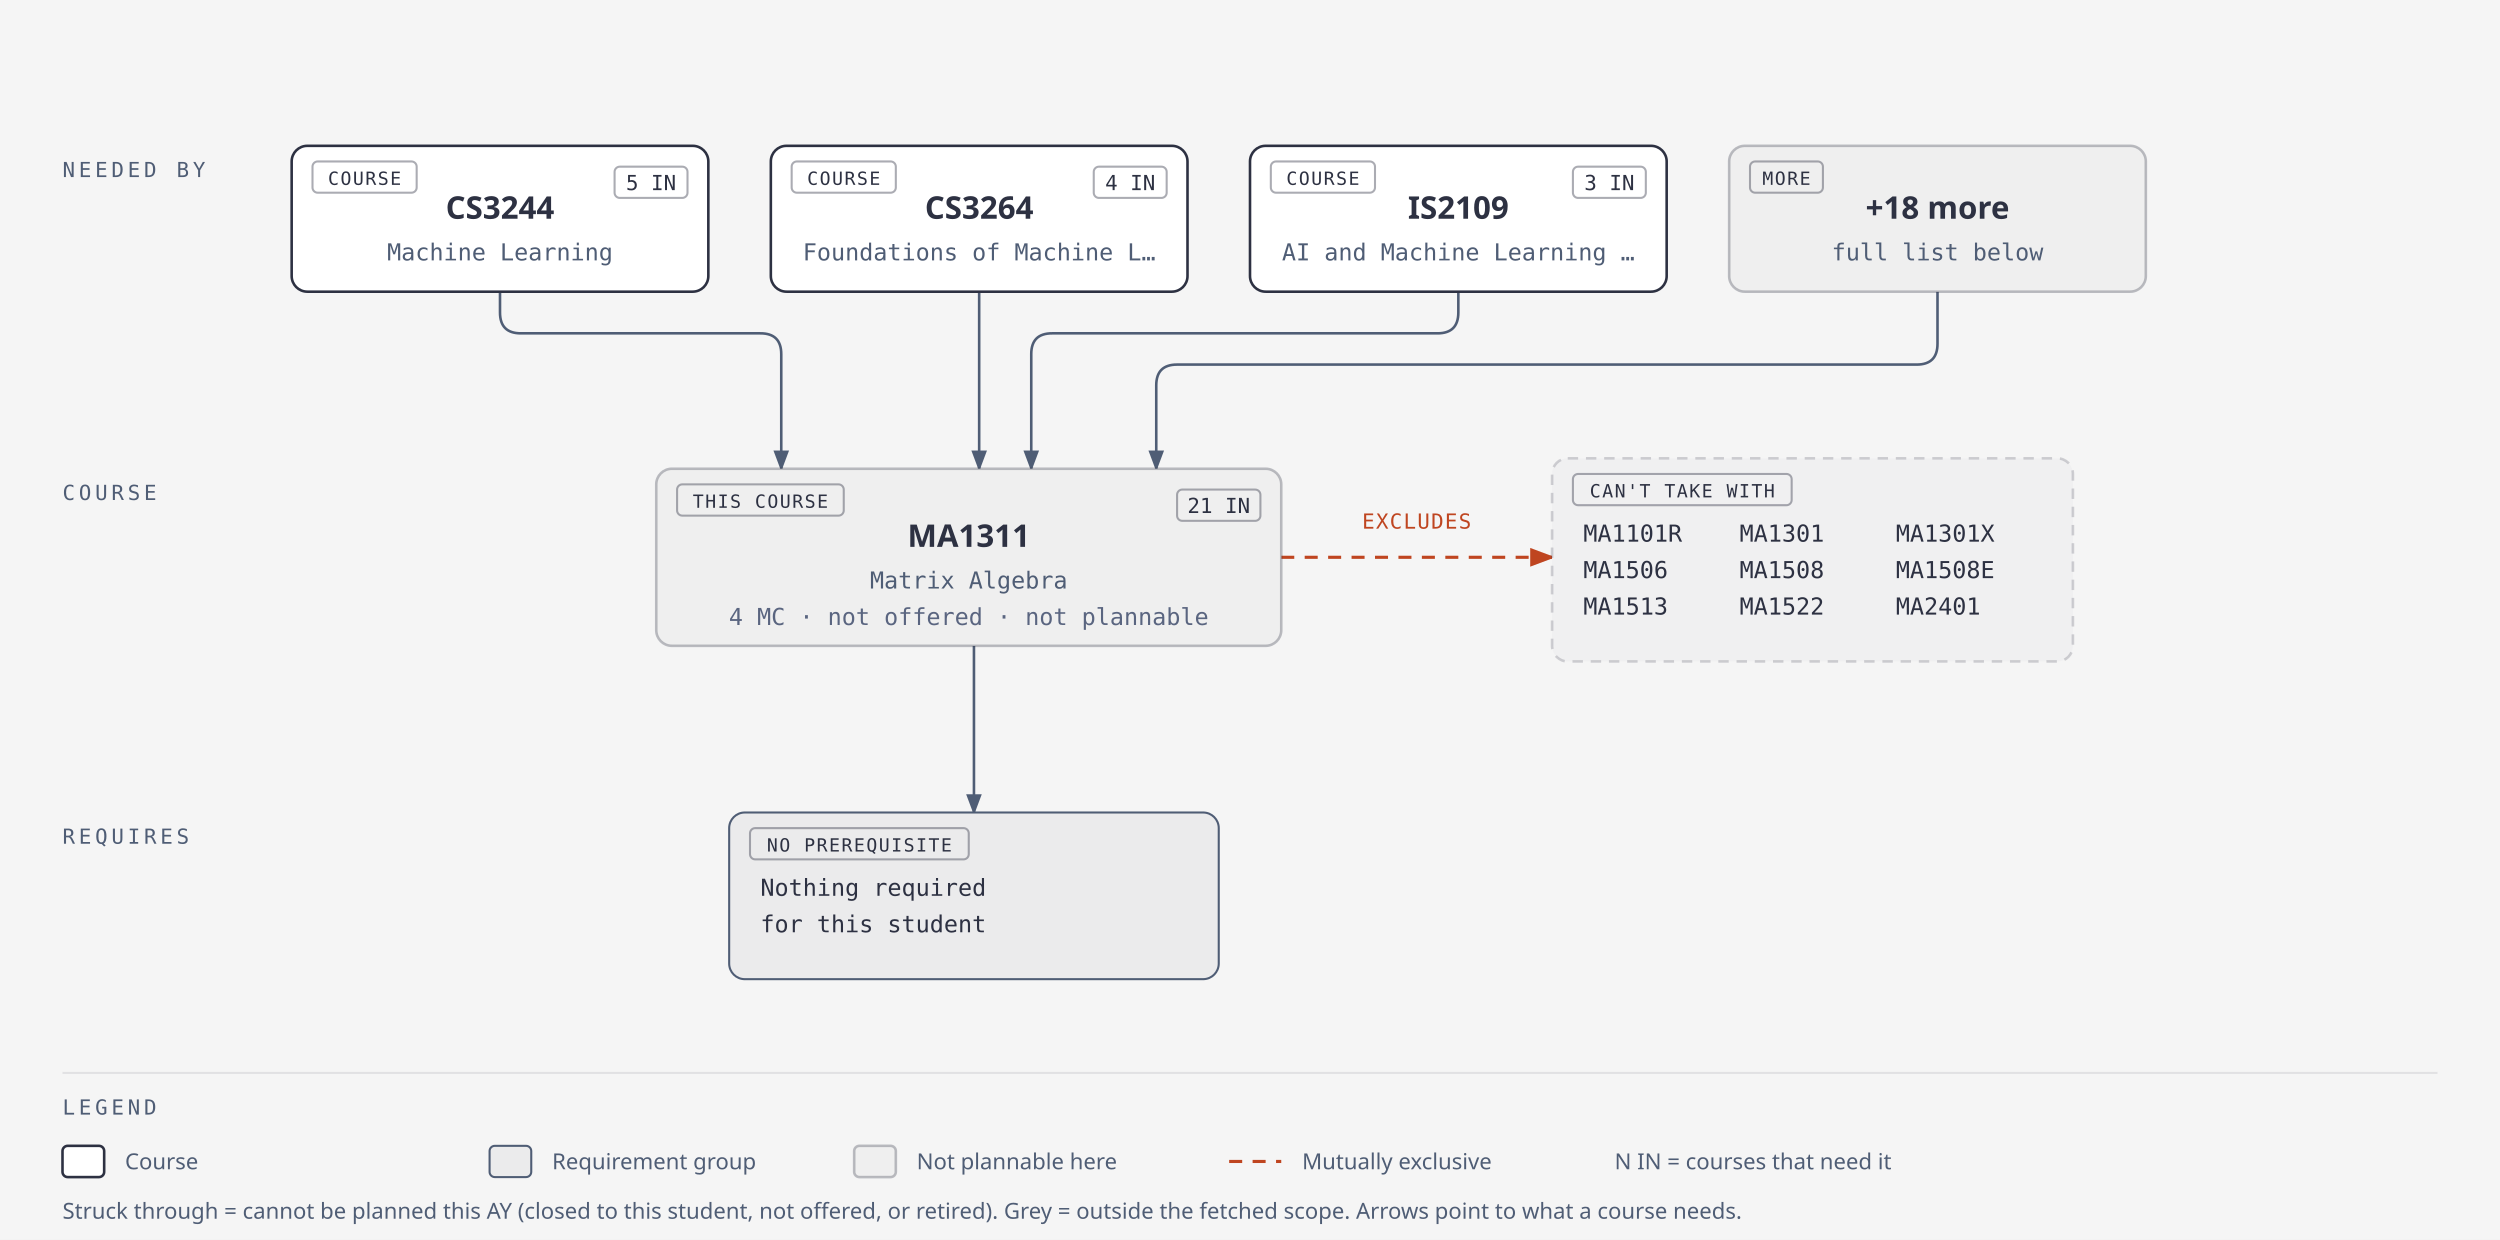
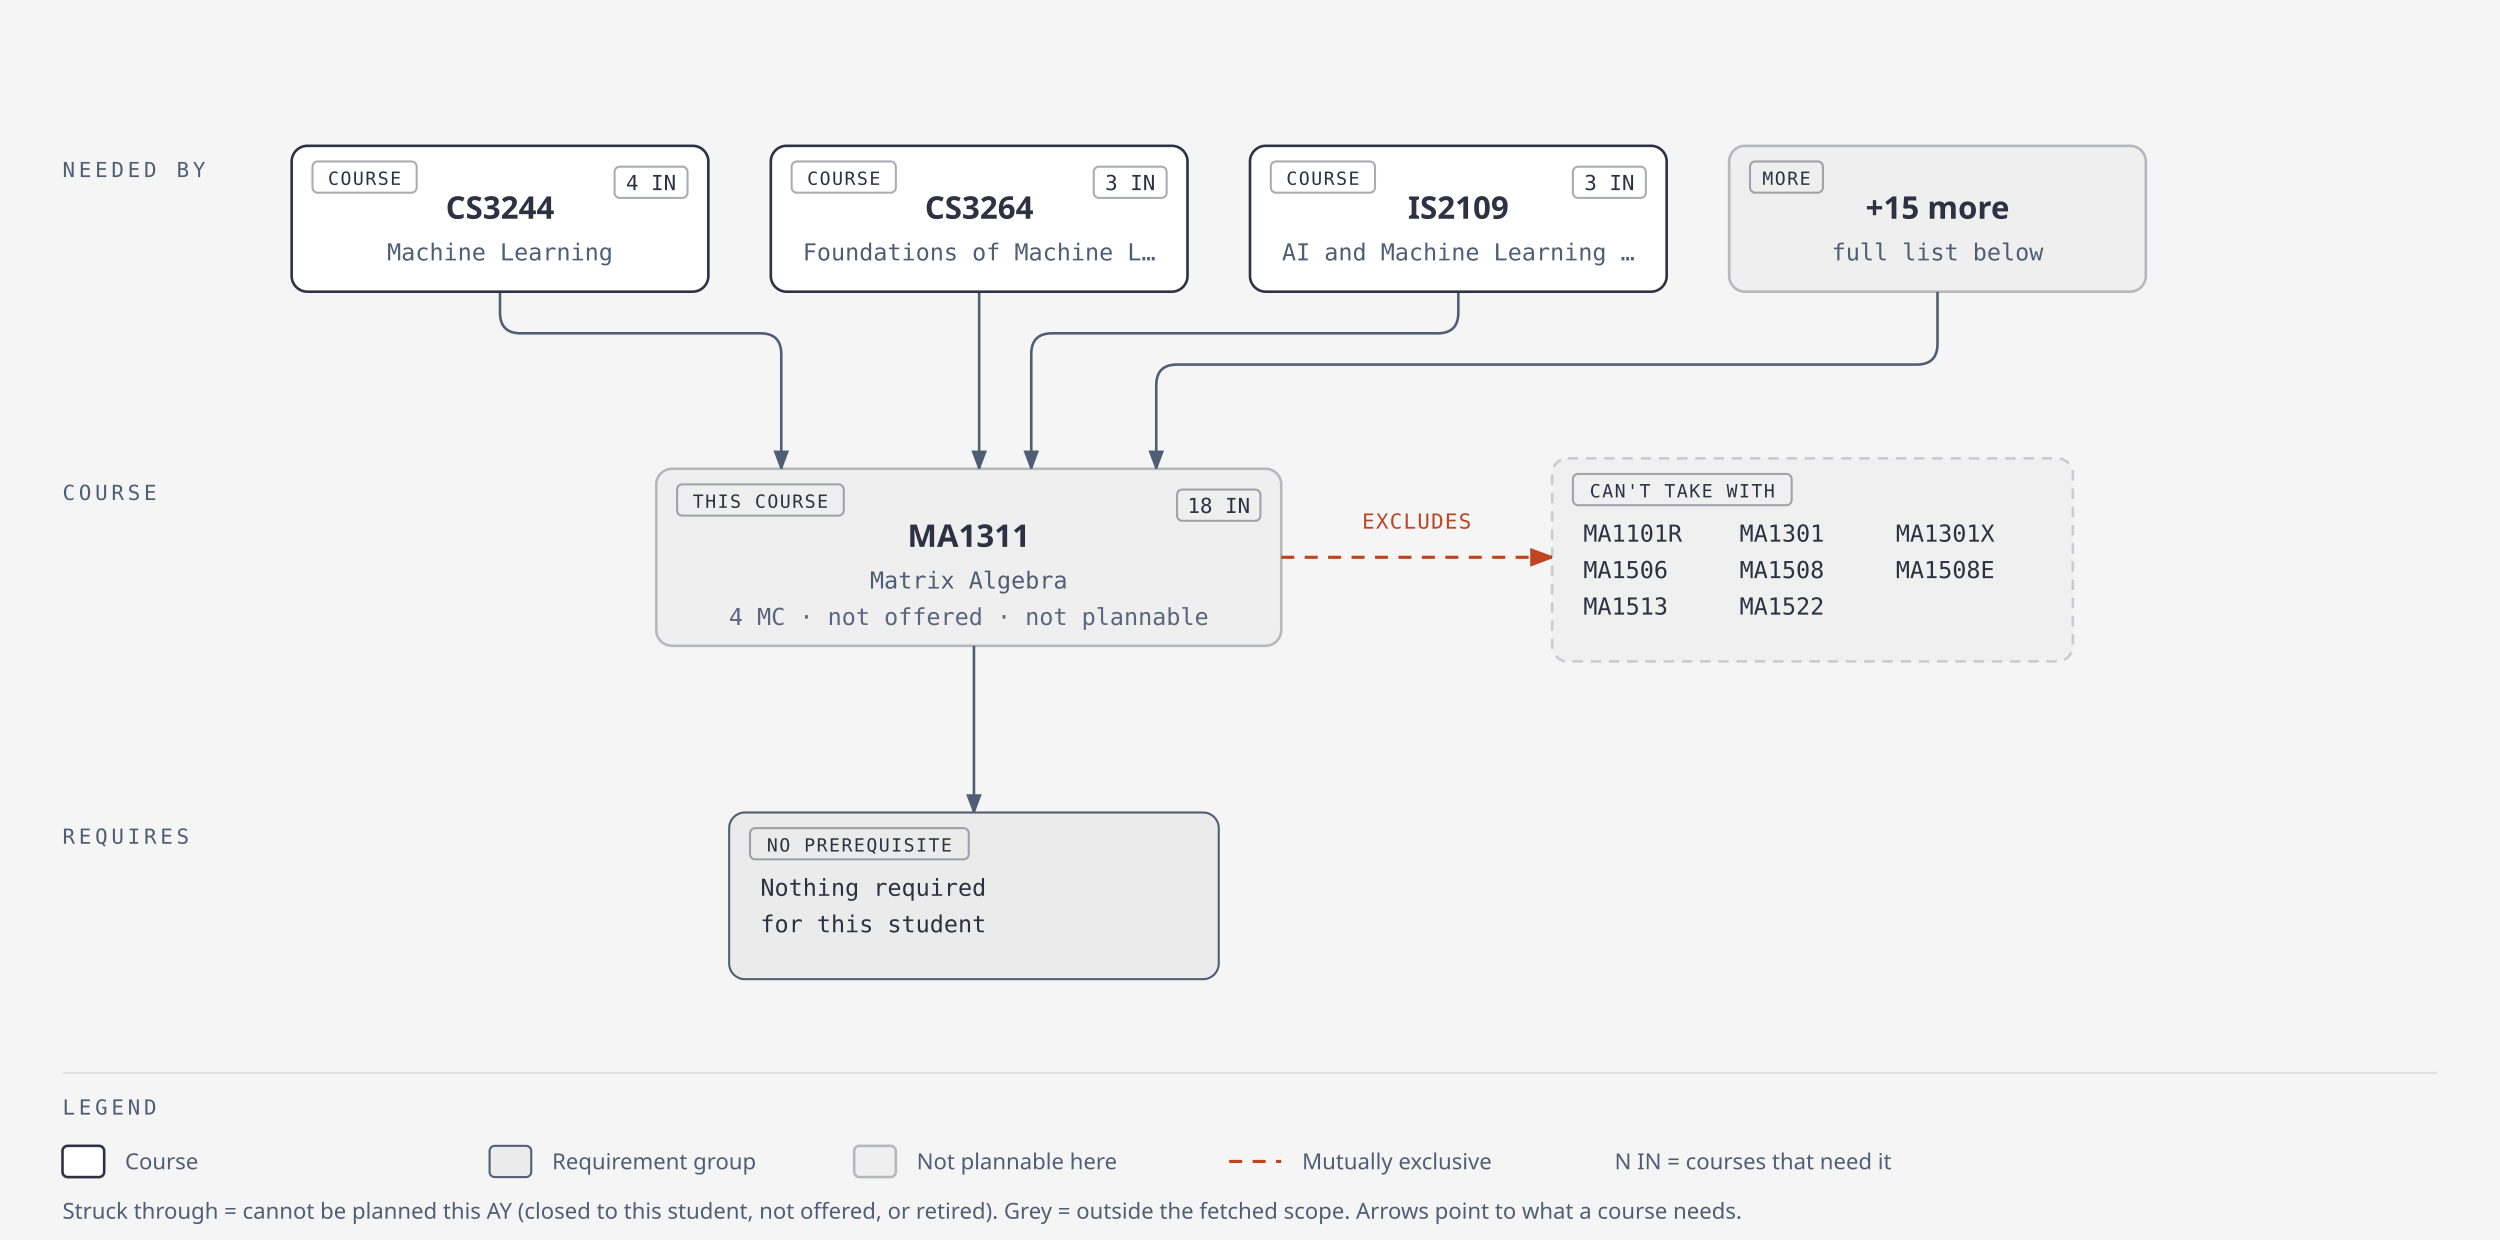
<svg xmlns="http://www.w3.org/2000/svg" width="960" height="476" viewBox="0 0 960 476" role="img" aria-labelledby="ma1311-title ma1311-desc">
  <defs>
    <marker id="arrow" markerWidth="8" markerHeight="6" refX="7" refY="3" orient="auto">
      <polygon points="0 0, 8 3, 0 6" fill="#4f5d75" />
    </marker>
    <marker id="arrow-accent" markerWidth="8" markerHeight="6" refX="7" refY="3" orient="auto">
      <polygon points="0 0, 8 3, 0 6" fill="#bf4520" />
    </marker>
  </defs>
  <rect width="100%" height="100%" fill="#f5f5f5" />
  <text x="24" y="68" fill="#4f5d75" font-size="8" font-family="'Geist Mono', ui-monospace, monospace" letter-spacing="0.18em">NEEDED BY</text>
  <text x="24" y="192" fill="#4f5d75" font-size="8" font-family="'Geist Mono', ui-monospace, monospace" letter-spacing="0.18em">COURSE</text>
  <text x="24" y="324" fill="#4f5d75" font-size="8" font-family="'Geist Mono', ui-monospace, monospace" letter-spacing="0.18em">REQUIRES</text>
  <path d="M 192,112 V 120 Q 192,128 200,128 H 292 Q 300,128 300,136 V 180" fill="none" stroke="#4f5d75" stroke-width="1" marker-end="url(#arrow)" />
  <path d="M 376,112 V 180" fill="none" stroke="#4f5d75" stroke-width="1" marker-end="url(#arrow)" />
  <path d="M 560,112 V 120 Q 560,128 552,128 H 404 Q 396,128 396,136 V 180" fill="none" stroke="#4f5d75" stroke-width="1" marker-end="url(#arrow)" />
  <path d="M 744,112 V 132 Q 744,140 736,140 H 452 Q 444,140 444,148 V 180" fill="none" stroke="#4f5d75" stroke-width="1" marker-end="url(#arrow)" />
  <path d="M 374,248 V 312" fill="none" stroke="#4f5d75" stroke-width="1" marker-end="url(#arrow)" />
  <line x1="492" y1="214" x2="596" y2="214" stroke="#bf4520" stroke-width="1.2" stroke-dasharray="5,4" marker-end="url(#arrow-accent)" />
  <rect x="518" y="194" width="52" height="12" rx="2" fill="#f5f5f5" />
  <text x="544" y="203" fill="#bf4520" font-size="8" font-family="'Geist Mono', ui-monospace, monospace" text-anchor="middle" letter-spacing="0.06em">EXCLUDES</text>
  <rect x="112" y="56" width="160" height="56" rx="6" fill="#f5f5f5" />
  <rect x="112" y="56" width="160" height="56" rx="6" fill="#ffffff" stroke="#2d3142" stroke-width="1" />
  <rect x="120" y="62" width="40" height="12" rx="2" fill="transparent" stroke="rgba(45,49,66,0.40)" stroke-width="0.8" />
  <text x="140" y="71" fill="#2d3142" font-size="7" font-family="'Geist Mono', ui-monospace, monospace" text-anchor="middle" letter-spacing="0.08em">COURSE</text>
  <rect x="236" y="64" width="28" height="12" rx="2" fill="transparent" stroke="rgba(45,49,66,0.40)" stroke-width="0.8" />
-   <text x="250" y="73" fill="#2d3142" font-size="8" font-family="'Geist Mono', ui-monospace, monospace" text-anchor="middle">5 IN</text>
+   <text x="250" y="73" fill="#2d3142" font-size="8" font-family="'Geist Mono', ui-monospace, monospace" text-anchor="middle">4 IN</text>
  <text x="192" y="84" fill="#2d3142" font-size="12" font-weight="600" font-family="'Geist', system-ui, sans-serif" text-anchor="middle">CS3244</text>
  <text x="192" y="100" fill="#4f5d75" font-size="9" font-family="'Geist Mono', ui-monospace, monospace" text-anchor="middle">Machine Learning</text>
  <rect x="296" y="56" width="160" height="56" rx="6" fill="#f5f5f5" />
  <rect x="296" y="56" width="160" height="56" rx="6" fill="#ffffff" stroke="#2d3142" stroke-width="1" />
  <rect x="304" y="62" width="40" height="12" rx="2" fill="transparent" stroke="rgba(45,49,66,0.40)" stroke-width="0.8" />
  <text x="324" y="71" fill="#2d3142" font-size="7" font-family="'Geist Mono', ui-monospace, monospace" text-anchor="middle" letter-spacing="0.08em">COURSE</text>
  <rect x="420" y="64" width="28" height="12" rx="2" fill="transparent" stroke="rgba(45,49,66,0.40)" stroke-width="0.8" />
-   <text x="434" y="73" fill="#2d3142" font-size="8" font-family="'Geist Mono', ui-monospace, monospace" text-anchor="middle">4 IN</text>
+   <text x="434" y="73" fill="#2d3142" font-size="8" font-family="'Geist Mono', ui-monospace, monospace" text-anchor="middle">3 IN</text>
  <text x="376" y="84" fill="#2d3142" font-size="12" font-weight="600" font-family="'Geist', system-ui, sans-serif" text-anchor="middle">CS3264</text>
  <text x="376" y="100" fill="#4f5d75" font-size="9" font-family="'Geist Mono', ui-monospace, monospace" text-anchor="middle">Foundations of Machine L…</text>
  <rect x="480" y="56" width="160" height="56" rx="6" fill="#f5f5f5" />
  <rect x="480" y="56" width="160" height="56" rx="6" fill="#ffffff" stroke="#2d3142" stroke-width="1" />
  <rect x="488" y="62" width="40" height="12" rx="2" fill="transparent" stroke="rgba(45,49,66,0.40)" stroke-width="0.8" />
  <text x="508" y="71" fill="#2d3142" font-size="7" font-family="'Geist Mono', ui-monospace, monospace" text-anchor="middle" letter-spacing="0.08em">COURSE</text>
  <rect x="604" y="64" width="28" height="12" rx="2" fill="transparent" stroke="rgba(45,49,66,0.40)" stroke-width="0.8" />
  <text x="618" y="73" fill="#2d3142" font-size="8" font-family="'Geist Mono', ui-monospace, monospace" text-anchor="middle">3 IN</text>
  <text x="560" y="84" fill="#2d3142" font-size="12" font-weight="600" font-family="'Geist', system-ui, sans-serif" text-anchor="middle">IS2109</text>
  <text x="560" y="100" fill="#4f5d75" font-size="9" font-family="'Geist Mono', ui-monospace, monospace" text-anchor="middle">AI and Machine Learning …</text>
  <rect x="664" y="56" width="160" height="56" rx="6" fill="#f5f5f5" />
  <rect x="664" y="56" width="160" height="56" rx="6" fill="rgba(45,49,66,0.03)" stroke="rgba(45,49,66,0.30)" stroke-width="1" />
  <rect x="672" y="62" width="28" height="12" rx="2" fill="transparent" stroke="rgba(45,49,66,0.40)" stroke-width="0.8" />
  <text x="686" y="71" fill="#2d3142" font-size="7" font-family="'Geist Mono', ui-monospace, monospace" text-anchor="middle" letter-spacing="0.08em">MORE</text>
-   <text x="744" y="84" fill="#2d3142" font-size="12" font-weight="600" font-family="'Geist', system-ui, sans-serif" text-anchor="middle">+18 more</text>
+   <text x="744" y="84" fill="#2d3142" font-size="12" font-weight="600" font-family="'Geist', system-ui, sans-serif" text-anchor="middle">+15 more</text>
  <text x="744" y="100" fill="#4f5d75" font-size="9" font-family="'Geist Mono', ui-monospace, monospace" text-anchor="middle">full list below</text>
  <rect x="252" y="180" width="240" height="68" rx="6" fill="#f5f5f5" />
  <rect x="252" y="180" width="240" height="68" rx="6" fill="rgba(45,49,66,0.03)" stroke="rgba(45,49,66,0.30)" stroke-width="1" />
  <rect x="260" y="186" width="64" height="12" rx="2" fill="transparent" stroke="rgba(45,49,66,0.40)" stroke-width="0.8" />
  <text x="292" y="195" fill="#2d3142" font-size="7" font-family="'Geist Mono', ui-monospace, monospace" text-anchor="middle" letter-spacing="0.08em">THIS COURSE</text>
  <rect x="452" y="188" width="32" height="12" rx="2" fill="transparent" stroke="rgba(45,49,66,0.40)" stroke-width="0.8" />
-   <text x="468" y="197" fill="#2d3142" font-size="8" font-family="'Geist Mono', ui-monospace, monospace" text-anchor="middle">21 IN</text>
+   <text x="468" y="197" fill="#2d3142" font-size="8" font-family="'Geist Mono', ui-monospace, monospace" text-anchor="middle">18 IN</text>
  <text x="372" y="210" fill="#2d3142" font-size="12" font-weight="600" font-family="'Geist', system-ui, sans-serif" text-anchor="middle">MA1311</text>
  <text x="372" y="226" fill="#4f5d75" font-size="9" font-family="'Geist Mono', ui-monospace, monospace" text-anchor="middle">Matrix Algebra</text>
  <text x="372" y="240" fill="#5a6580" font-size="9" font-family="'Geist Mono', ui-monospace, monospace" text-anchor="middle">4 MC · not offered · not plannable</text>
  <rect x="596" y="176" width="200" height="78" rx="6" fill="#f5f5f5" />
  <rect x="596" y="176" width="200" height="78" rx="6" fill="rgba(45,49,66,0.02)" stroke="rgba(45,49,66,0.20)" stroke-width="1" stroke-dasharray="4,3" />
  <rect x="604" y="182" width="84" height="12" rx="2" fill="transparent" stroke="rgba(45,49,66,0.40)" stroke-width="0.8" />
  <text x="646" y="191" fill="#2d3142" font-size="7" font-family="'Geist Mono', ui-monospace, monospace" text-anchor="middle" letter-spacing="0.08em">CAN'T TAKE WITH</text>
  <text x="608" y="208" fill="#2d3142" font-size="9" font-family="'Geist Mono', ui-monospace, monospace">MA1101R</text>
  <text x="668" y="208" fill="#2d3142" font-size="9" font-family="'Geist Mono', ui-monospace, monospace">MA1301</text>
  <text x="728" y="208" fill="#2d3142" font-size="9" font-family="'Geist Mono', ui-monospace, monospace">MA1301X</text>
  <text x="608" y="222" fill="#2d3142" font-size="9" font-family="'Geist Mono', ui-monospace, monospace">MA1506</text>
  <text x="668" y="222" fill="#2d3142" font-size="9" font-family="'Geist Mono', ui-monospace, monospace">MA1508</text>
  <text x="728" y="222" fill="#2d3142" font-size="9" font-family="'Geist Mono', ui-monospace, monospace">MA1508E</text>
  <text x="608" y="236" fill="#2d3142" font-size="9" font-family="'Geist Mono', ui-monospace, monospace">MA1513</text>
  <text x="668" y="236" fill="#2d3142" font-size="9" font-family="'Geist Mono', ui-monospace, monospace">MA1522</text>
-   <text x="728" y="236" fill="#2d3142" font-size="9" font-family="'Geist Mono', ui-monospace, monospace">MA2401</text>
  <rect x="280" y="312" width="188" height="64" rx="6" fill="#f5f5f5" />
  <rect x="280" y="312" width="188" height="64" rx="6" fill="rgba(45,49,66,0.05)" stroke="#4f5d75" stroke-width="0.8" />
  <rect x="288" y="318" width="84" height="12" rx="2" fill="transparent" stroke="rgba(45,49,66,0.40)" stroke-width="0.8" />
  <text x="330" y="327" fill="#2d3142" font-size="7" font-family="'Geist Mono', ui-monospace, monospace" text-anchor="middle" letter-spacing="0.08em">NO PREREQUISITE</text>
  <text x="292" y="344" fill="#2d3142" font-size="9" font-family="'Geist Mono', ui-monospace, monospace">Nothing required</text>
  <text x="292" y="358" fill="#2d3142" font-size="9" font-family="'Geist Mono', ui-monospace, monospace">for this student</text>
  <line x1="24" y1="412" x2="936" y2="412" stroke="rgba(45,49,66,0.10)" stroke-width="0.8" />
  <text x="24" y="428" fill="#4f5d75" font-size="8" font-family="'Geist Mono', ui-monospace, monospace" letter-spacing="0.18em">LEGEND</text>
  <rect x="24" y="440" width="16" height="12" rx="2" fill="#ffffff" stroke="#2d3142" stroke-width="1" />
  <text x="48" y="449" fill="#4f5d75" font-size="8.5" font-family="'Geist', system-ui, sans-serif">Course</text>
  <rect x="188" y="440" width="16" height="12" rx="2" fill="rgba(45,49,66,0.05)" stroke="#4f5d75" stroke-width="0.8" />
  <text x="212" y="449" fill="#4f5d75" font-size="8.5" font-family="'Geist', system-ui, sans-serif">Requirement group</text>
  <rect x="328" y="440" width="16" height="12" rx="2" fill="rgba(45,49,66,0.03)" stroke="rgba(45,49,66,0.30)" stroke-width="1" />
  <text x="352" y="449" fill="#4f5d75" font-size="8.5" font-family="'Geist', system-ui, sans-serif">Not plannable here</text>
  <line x1="472" y1="446" x2="492" y2="446" stroke="#bf4520" stroke-width="1.2" stroke-dasharray="5,4" />
  <text x="500" y="449" fill="#4f5d75" font-size="8.5" font-family="'Geist', system-ui, sans-serif">Mutually exclusive</text>
  <text x="620" y="449" fill="#4f5d75" font-size="8.5" font-family="'Geist', system-ui, sans-serif">N IN = courses that need it</text>
  <text x="24" y="468" fill="#4f5d75" font-size="8.5" font-family="'Geist', system-ui, sans-serif">Struck through = cannot be planned this AY (closed to this student, not offered, or retired). Grey = outside the fetched scope. Arrows point to what a course needs.</text>
</svg>
